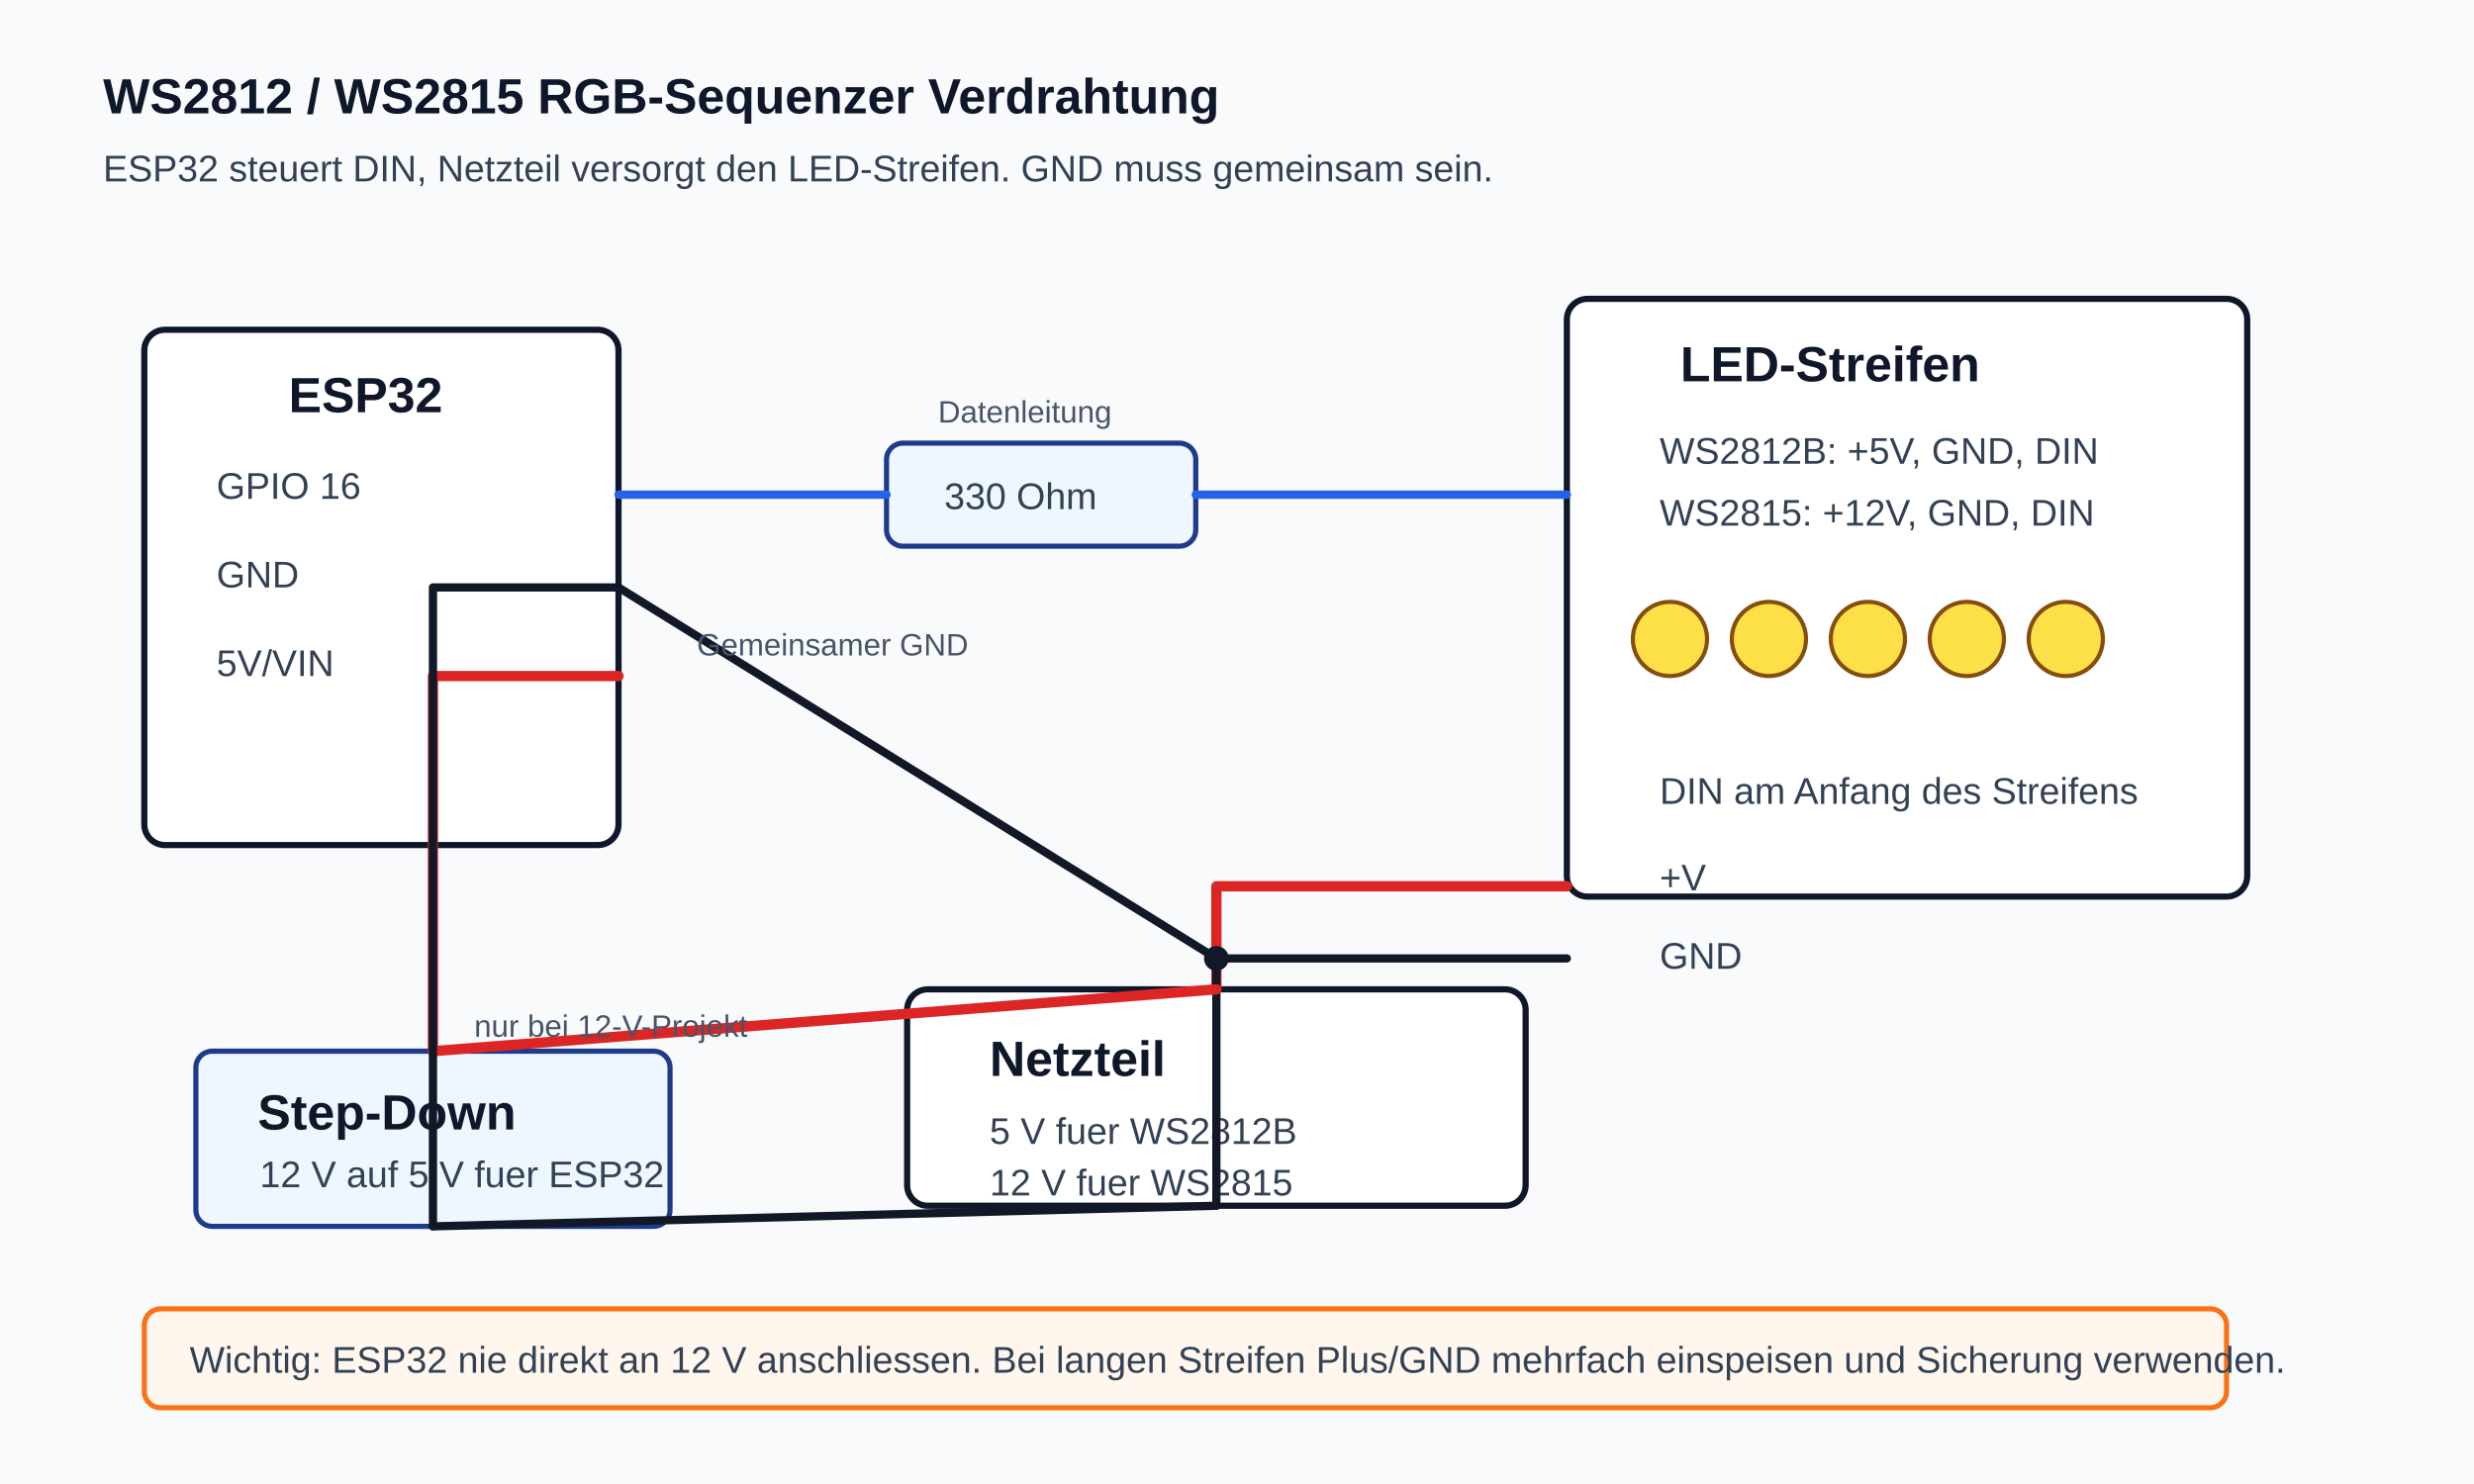
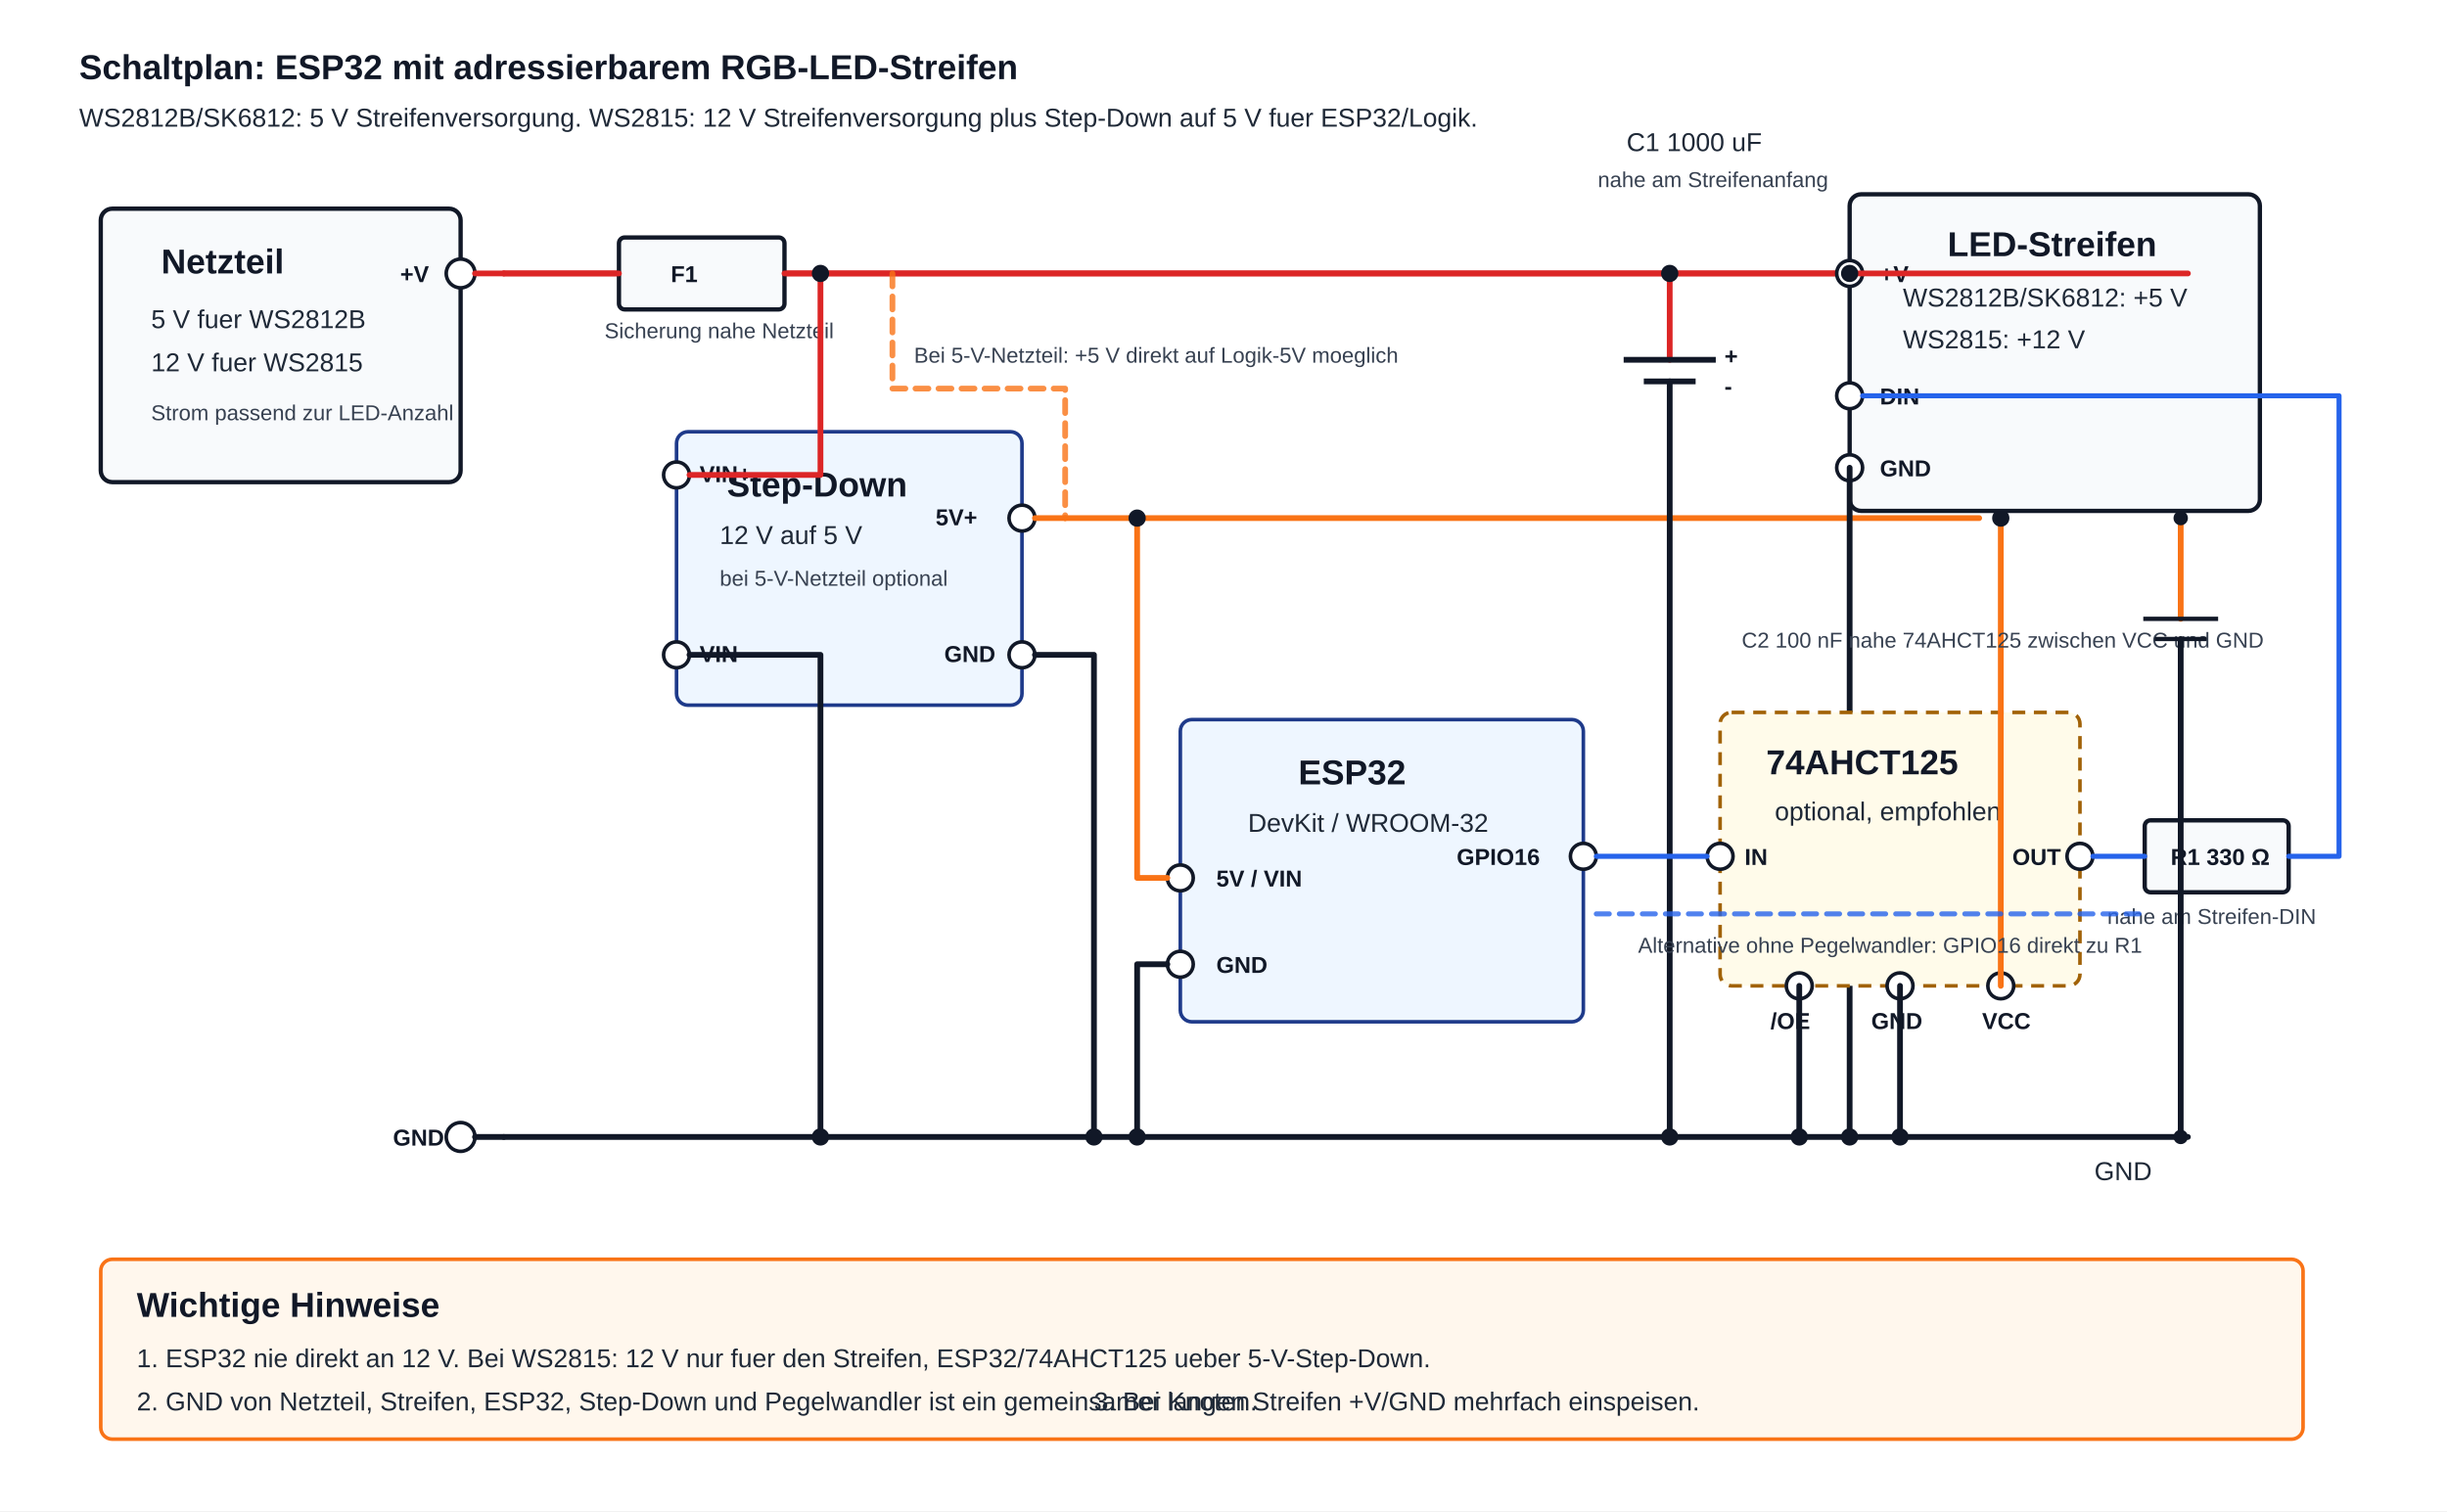
- <svg xmlns="http://www.w3.org/2000/svg" width="1200" height="720" viewBox="0 0 1200 720">
+ <svg xmlns="http://www.w3.org/2000/svg" width="1700" height="1050" viewBox="0 0 1700 1050">
  <defs>
    <style>
-       .bg { fill: #f8fafc; }
-       .box { fill: #ffffff; stroke: #0f172a; stroke-width: 3; rx: 10; }
-       .part { fill: #eef6ff; stroke: #1e3a8a; stroke-width: 2.5; rx: 8; }
-       .wire { fill: none; stroke: #111827; stroke-width: 4; stroke-linecap: round; stroke-linejoin: round; }
-       .red { stroke: #dc2626; stroke-width: 5; }
-       .green { stroke: #16a34a; stroke-width: 4; }
-       .blue { stroke: #2563eb; stroke-width: 4; }
-       .label { font-family: Arial, Helvetica, sans-serif; fill: #0f172a; font-size: 24px; font-weight: 700; }
-       .small { font-family: Arial, Helvetica, sans-serif; fill: #334155; font-size: 18px; }
-       .tiny { font-family: Arial, Helvetica, sans-serif; fill: #475569; font-size: 15px; }
+       .bg { fill: #ffffff; }
+       .wire { fill: none; stroke: #111827; stroke-width: 3; stroke-linecap: round; stroke-linejoin: round; }
+       .vled { stroke: #dc2626; stroke-width: 4; }
+       .v5 { stroke: #f97316; stroke-width: 4; }
+       .gnd { stroke: #111827; stroke-width: 4; }
+       .sig { stroke: #2563eb; stroke-width: 3.5; }
+       .alt { stroke-dasharray: 9 7; opacity: .8; }
+       .box { fill: #f8fafc; stroke: #111827; stroke-width: 3; }
+       .module { fill: #eef6ff; stroke: #1e3a8a; stroke-width: 2.5; }
+       .optional { fill: #fffbea; stroke: #a16207; stroke-width: 2.5; stroke-dasharray: 9 6; }
+       .warn { fill: #fff7ed; stroke: #f97316; stroke-width: 2.5; }
+       .label { font-family: Arial, Helvetica, sans-serif; fill: #111827; font-size: 24px; font-weight: 700; }
+       .small { font-family: Arial, Helvetica, sans-serif; fill: #1f2937; font-size: 18px; }
+       .tiny { font-family: Arial, Helvetica, sans-serif; fill: #374151; font-size: 15px; }
+       .pin { font-family: Arial, Helvetica, sans-serif; fill: #111827; font-size: 16px; font-weight: 700; }
      .dot { fill: #111827; }
-       .led { fill: #fde047; stroke: #854d0e; stroke-width: 2; }
-       .warn { fill: #fff7ed; stroke: #f97316; stroke-width: 2.5; rx: 8; }
+       .terminal { fill: #ffffff; stroke: #111827; stroke-width: 2.5; }
    </style>
  </defs>
-   <rect class="bg" width="1200" height="720" />
-   <text class="label" x="50" y="55">WS2812 / WS2815 RGB-Sequenzer Verdrahtung</text>
-   <text class="small" x="50" y="88">ESP32 steuert DIN, Netzteil versorgt den LED-Streifen. GND muss gemeinsam sein.</text>
-   <rect class="box" x="70" y="160" width="230" height="250" />
-   <text class="label" x="140" y="200">ESP32</text>
-   <text class="small" x="105" y="242">GPIO 16</text>
-   <text class="small" x="105" y="285">GND</text>
-   <text class="small" x="105" y="328">5V/VIN</text>
-   <rect class="box" x="760" y="145" width="330" height="290" />
-   <text class="label" x="815" y="185">LED-Streifen</text>
-   <text class="small" x="805" y="225">WS2812B: +5V, GND, DIN</text>
-   <text class="small" x="805" y="255">WS2815: +12V, GND, DIN</text>
-   <g transform="translate(810 310)">
-     <circle class="led" cx="0" cy="0" r="18" />
-     <circle class="led" cx="48" cy="0" r="18" />
-     <circle class="led" cx="96" cy="0" r="18" />
-     <circle class="led" cx="144" cy="0" r="18" />
-     <circle class="led" cx="192" cy="0" r="18" />
-   </g>
-   <text class="small" x="805" y="390">DIN am Anfang des Streifens</text>
-   <rect class="box" x="440" y="480" width="300" height="105" />
-   <text class="label" x="480" y="522">Netzteil</text>
-   <text class="small" x="480" y="555">5 V fuer WS2812B</text>
-   <text class="small" x="480" y="580">12 V fuer WS2815</text>
-   <rect class="part" x="95" y="510" width="230" height="85" />
-   <text class="label" x="125" y="548">Step-Down</text>
-   <text class="small" x="126" y="576">12 V auf 5 V fuer ESP32</text>
-   <rect class="part" x="430" y="215" width="150" height="50" />
-   <text class="small" x="458" y="247">330 Ohm</text>
-   <path class="wire blue" d="M300 240 L430 240" />
-   <path class="wire blue" d="M580 240 L760 240" />
-   <text class="tiny" x="455" y="205">Datenleitung</text>
-   <path class="wire red" d="M590 480 L590 430 L760 430" />
-   <path class="wire" d="M590 585 L590 465 L760 465" />
-   <text class="small" x="805" y="432">+V</text>
-   <text class="small" x="805" y="470">GND</text>
-   <path class="wire" d="M300 285 L590 465" />
-   <circle class="dot" cx="590" cy="465" r="6" />
-   <text class="tiny" x="338" y="318">Gemeinsamer GND</text>
-   <path class="wire red" d="M590 480 L210 510" />
-   <path class="wire" d="M590 585 L210 595" />
-   <path class="wire red" d="M210 510 L210 328 L300 328" />
-   <path class="wire" d="M210 595 L210 285 L300 285" />
-   <text class="tiny" x="230" y="503">nur bei 12-V-Projekt</text>
-   <rect class="warn" x="70" y="635" width="1010" height="48" />
-   <text class="small" x="92" y="666">Wichtig: ESP32 nie direkt an 12 V anschliessen. Bei langen Streifen Plus/GND mehrfach einspeisen und Sicherung verwenden.</text>
+   <rect class="bg" width="1700" height="1050" />
+   <text class="label" x="55" y="55">Schaltplan: ESP32 mit adressierbarem RGB-LED-Streifen</text>
+   <text class="small" x="55" y="88">WS2812B/SK6812: 5 V Streifenversorgung. WS2815: 12 V Streifenversorgung plus Step-Down auf 5 V fuer ESP32/Logik.</text>
+   <path class="wire vled" d="M350 190 H1520" />
+   <path class="wire v5" d="M740 360 H1375" />
+   <path class="wire gnd" d="M350 790 H1520" />
+   <text class="small" x="1450" y="170">+V LED</text>
+   <text class="small" x="1305" y="340">+5 V Logik</text>
+   <text class="small" x="1455" y="820">GND</text>
+   <rect class="box" x="70" y="145" width="250" height="190" rx="8" />
+   <text class="label" x="112" y="190">Netzteil</text>
+   <text class="small" x="105" y="228">5 V fuer WS2812B</text>
+   <text class="small" x="105" y="258">12 V fuer WS2815</text>
+   <text class="tiny" x="105" y="292">Strom passend zur LED-Anzahl</text>
+   <circle class="terminal" cx="320" cy="190" r="10" />
+   <circle class="terminal" cx="320" cy="790" r="10" />
+   <text class="pin" x="278" y="196">+V</text>
+   <text class="pin" x="273" y="796">GND</text>
+   <path class="wire vled" d="M330 190 H350" />
+   <path class="wire gnd" d="M330 790 H350" />
+   <rect class="box" x="430" y="165" width="115" height="50" rx="4" />
+   <text class="pin" x="466" y="196">F1</text>
+   <text class="tiny" x="420" y="235">Sicherung nahe Netzteil</text>
+   <path class="wire vled" d="M350 190 H430" />
+   <path class="wire vled" d="M545 190 H1520" />
+   <text class="small" x="1130" y="105">C1 1000 uF</text>
+   <text class="tiny" x="1110" y="130">nahe am Streifenanfang</text>
+   <path class="wire vled" d="M1160 190 V250" />
+   <line x1="1128" y1="250" x2="1192" y2="250" stroke="#111827" stroke-width="4" />
+   <line x1="1142" y1="265" x2="1178" y2="265" stroke="#111827" stroke-width="4" />
+   <path class="wire gnd" d="M1160 265 V790" />
+   <circle class="dot" cx="1160" cy="190" r="6" />
+   <circle class="dot" cx="1160" cy="790" r="6" />
+   <text class="pin" x="1198" y="253">+</text>
+   <text class="pin" x="1198" y="274">-</text>
+   <rect class="box" x="1285" y="135" width="285" height="220" rx="8" />
+   <text class="label" x="1353" y="178">LED-Streifen</text>
+   <text class="small" x="1322" y="213">WS2812B/SK6812: +5 V</text>
+   <text class="small" x="1322" y="242">WS2815: +12 V</text>
+   <circle class="terminal" cx="1285" cy="190" r="9" />
+   <circle class="terminal" cx="1285" cy="275" r="9" />
+   <circle class="terminal" cx="1285" cy="325" r="9" />
+   <text class="pin" x="1306" y="196">+V</text>
+   <text class="pin" x="1306" y="281">DIN</text>
+   <text class="pin" x="1306" y="331">GND</text>
+   <path class="wire vled" d="M1285 190 H1520" />
+   <path class="wire gnd" d="M1285 325 V790" />
+   <circle class="dot" cx="1285" cy="190" r="6" />
+   <circle class="dot" cx="1285" cy="790" r="6" />
+   <rect class="module" x="470" y="300" width="240" height="190" rx="8" />
+   <text class="label" x="505" y="345">Step-Down</text>
+   <text class="small" x="500" y="378">12 V auf 5 V</text>
+   <text class="tiny" x="500" y="407">bei 5-V-Netzteil optional</text>
+   <circle class="terminal" cx="470" cy="330" r="9" />
+   <circle class="terminal" cx="470" cy="455" r="9" />
+   <circle class="terminal" cx="710" cy="360" r="9" />
+   <circle class="terminal" cx="710" cy="455" r="9" />
+   <text class="pin" x="486" y="335">VIN+</text>
+   <text class="pin" x="486" y="460">VIN-</text>
+   <text class="pin" x="650" y="365">5V+</text>
+   <text class="pin" x="656" y="460">GND</text>
+   <path class="wire vled" d="M570 190 V330 H479" />
+   <path class="wire gnd" d="M570 790 V455 H479" />
+   <path class="wire v5" d="M719 360 H740" />
+   <path class="wire gnd" d="M719 455 H760 V790" />
+   <circle class="dot" cx="570" cy="190" r="6" />
+   <circle class="dot" cx="570" cy="790" r="6" />
+   <circle class="dot" cx="760" cy="790" r="6" />
+   <path class="wire v5 alt" d="M620 190 V270 H740 V360" />
+   <text class="tiny" x="635" y="252">Bei 5-V-Netzteil: +5 V direkt auf Logik-5V moeglich</text>
+   <rect class="module" x="820" y="500" width="280" height="210" rx="8" />
+   <text class="label" x="902" y="545">ESP32</text>
+   <text class="small" x="867" y="578">DevKit / WROOM-32</text>
+   <circle class="terminal" cx="820" cy="610" r="9" />
+   <circle class="terminal" cx="820" cy="670" r="9" />
+   <circle class="terminal" cx="1100" cy="595" r="9" />
+   <text class="pin" x="845" y="616">5V / VIN</text>
+   <text class="pin" x="845" y="676">GND</text>
+   <text class="pin" x="1012" y="601">GPIO16</text>
+   <path class="wire v5" d="M790 360 V610 H811" />
+   <path class="wire gnd" d="M790 790 V670 H811" />
+   <circle class="dot" cx="790" cy="360" r="6" />
+   <circle class="dot" cx="790" cy="790" r="6" />
+   <rect class="optional" x="1195" y="495" width="250" height="190" rx="8" />
+   <text class="label" x="1227" y="538">74AHCT125</text>
+   <text class="small" x="1233" y="570">optional, empfohlen</text>
+   <circle class="terminal" cx="1195" cy="595" r="9" />
+   <circle class="terminal" cx="1445" cy="595" r="9" />
+   <circle class="terminal" cx="1250" cy="685" r="9" />
+   <circle class="terminal" cx="1320" cy="685" r="9" />
+   <circle class="terminal" cx="1390" cy="685" r="9" />
+   <text class="pin" x="1212" y="601">IN</text>
+   <text class="pin" x="1398" y="601">OUT</text>
+   <text class="pin" x="1230" y="715">/OE</text>
+   <text class="pin" x="1300" y="715">GND</text>
+   <text class="pin" x="1377" y="715">VCC</text>
+   <path class="wire sig" d="M1109 595 H1186" />
+   <path class="wire gnd" d="M1250 685 V790" />
+   <path class="wire gnd" d="M1320 685 V790" />
+   <path class="wire v5" d="M1390 685 V360" />
+   <circle class="dot" cx="1250" cy="790" r="6" />
+   <circle class="dot" cx="1320" cy="790" r="6" />
+   <circle class="dot" cx="1390" cy="360" r="6" />
+   <rect class="box" x="1490" y="570" width="100" height="50" rx="4" />
+   <text class="pin" x="1508" y="601">R1 330 Ω</text>
+   <text class="tiny" x="1464" y="642">nahe am Streifen-DIN</text>
+   <path class="wire sig" d="M1454 595 H1490" />
+   <path class="wire sig" d="M1590 595 H1625 V275 H1294" />
+   <path class="wire sig alt" d="M1109 635 H1490" />
+   <text class="tiny" x="1138" y="662">Alternative ohne Pegelwandler: GPIO16 direkt zu R1</text>
+   <text class="tiny" x="1210" y="450">C2 100 nF nahe 74AHCT125 zwischen VCC und GND</text>
+   <path class="wire v5" d="M1515 360 V430" />
+   <line x1="1489" y1="430" x2="1541" y2="430" stroke="#111827" stroke-width="3" />
+   <line x1="1497" y1="444" x2="1533" y2="444" stroke="#111827" stroke-width="3" />
+   <path class="wire gnd" d="M1515 444 V790" />
+   <circle class="dot" cx="1515" cy="360" r="5" />
+   <circle class="dot" cx="1515" cy="790" r="5" />
+   <rect class="warn" x="70" y="875" width="1530" height="125" rx="8" />
+   <text class="label" x="95" y="915">Wichtige Hinweise</text>
+   <text class="small" x="95" y="950">1. ESP32 nie direkt an 12 V. Bei WS2815: 12 V nur fuer den Streifen, ESP32/74AHCT125 ueber 5-V-Step-Down.</text>
+   <text class="small" x="95" y="980">2. GND von Netzteil, Streifen, ESP32, Step-Down und Pegelwandler ist ein gemeinsamer Knoten.</text>
+   <text class="small" x="760" y="980">3. Bei langen Streifen +V/GND mehrfach einspeisen.</text>
</svg>
